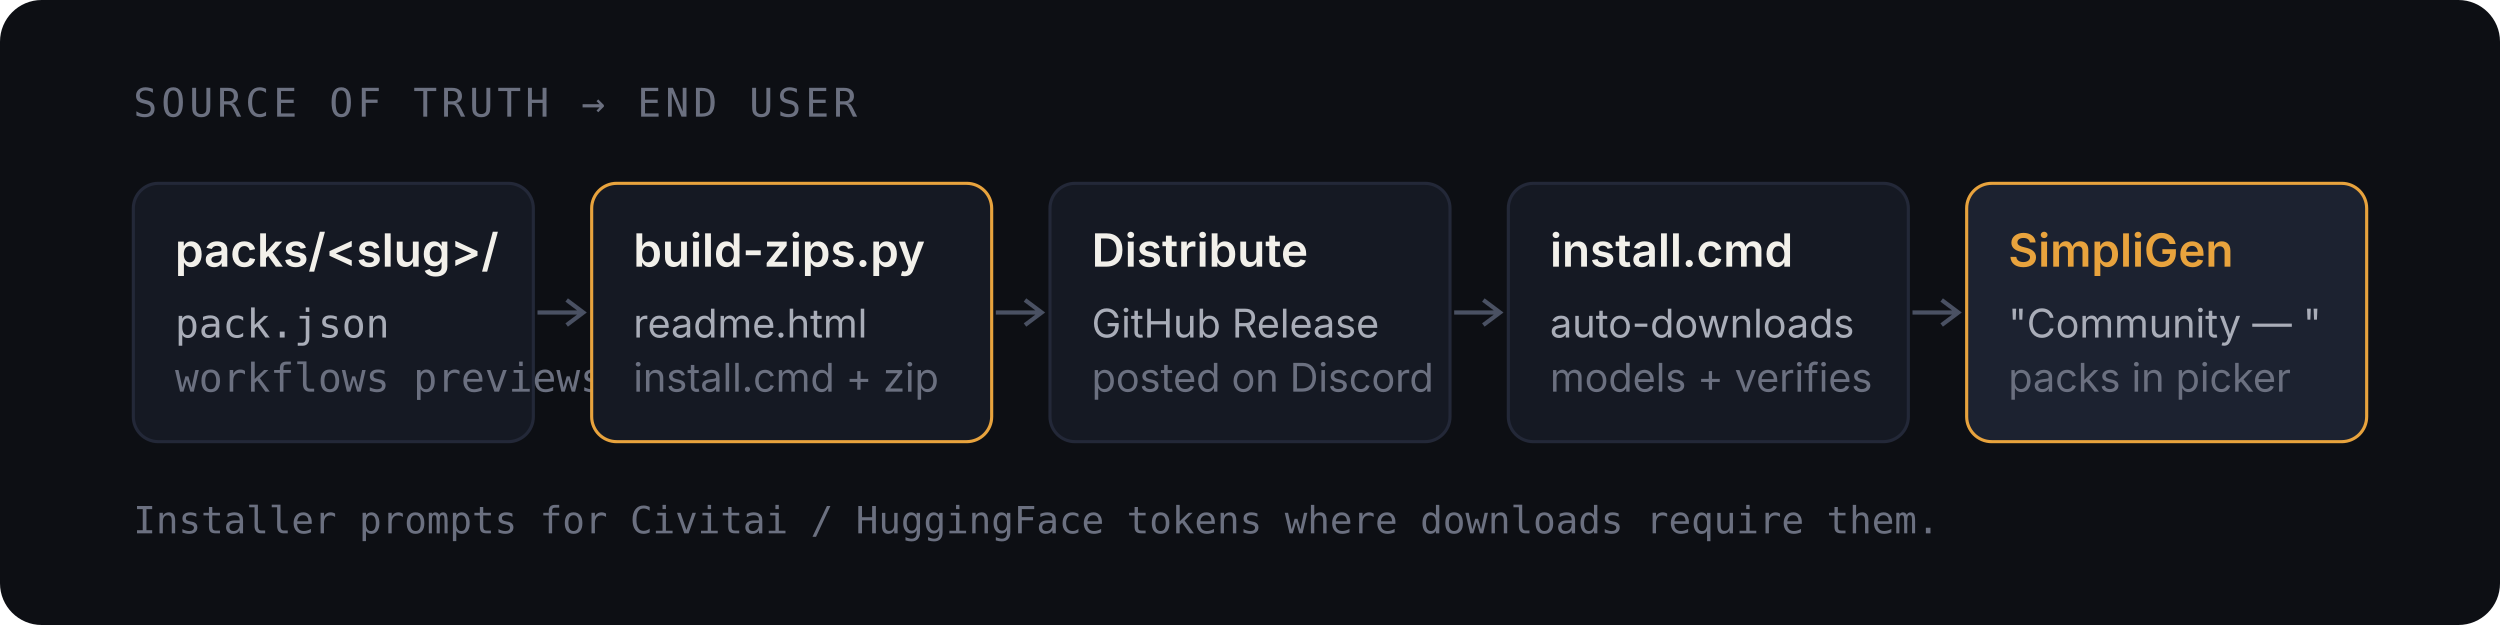
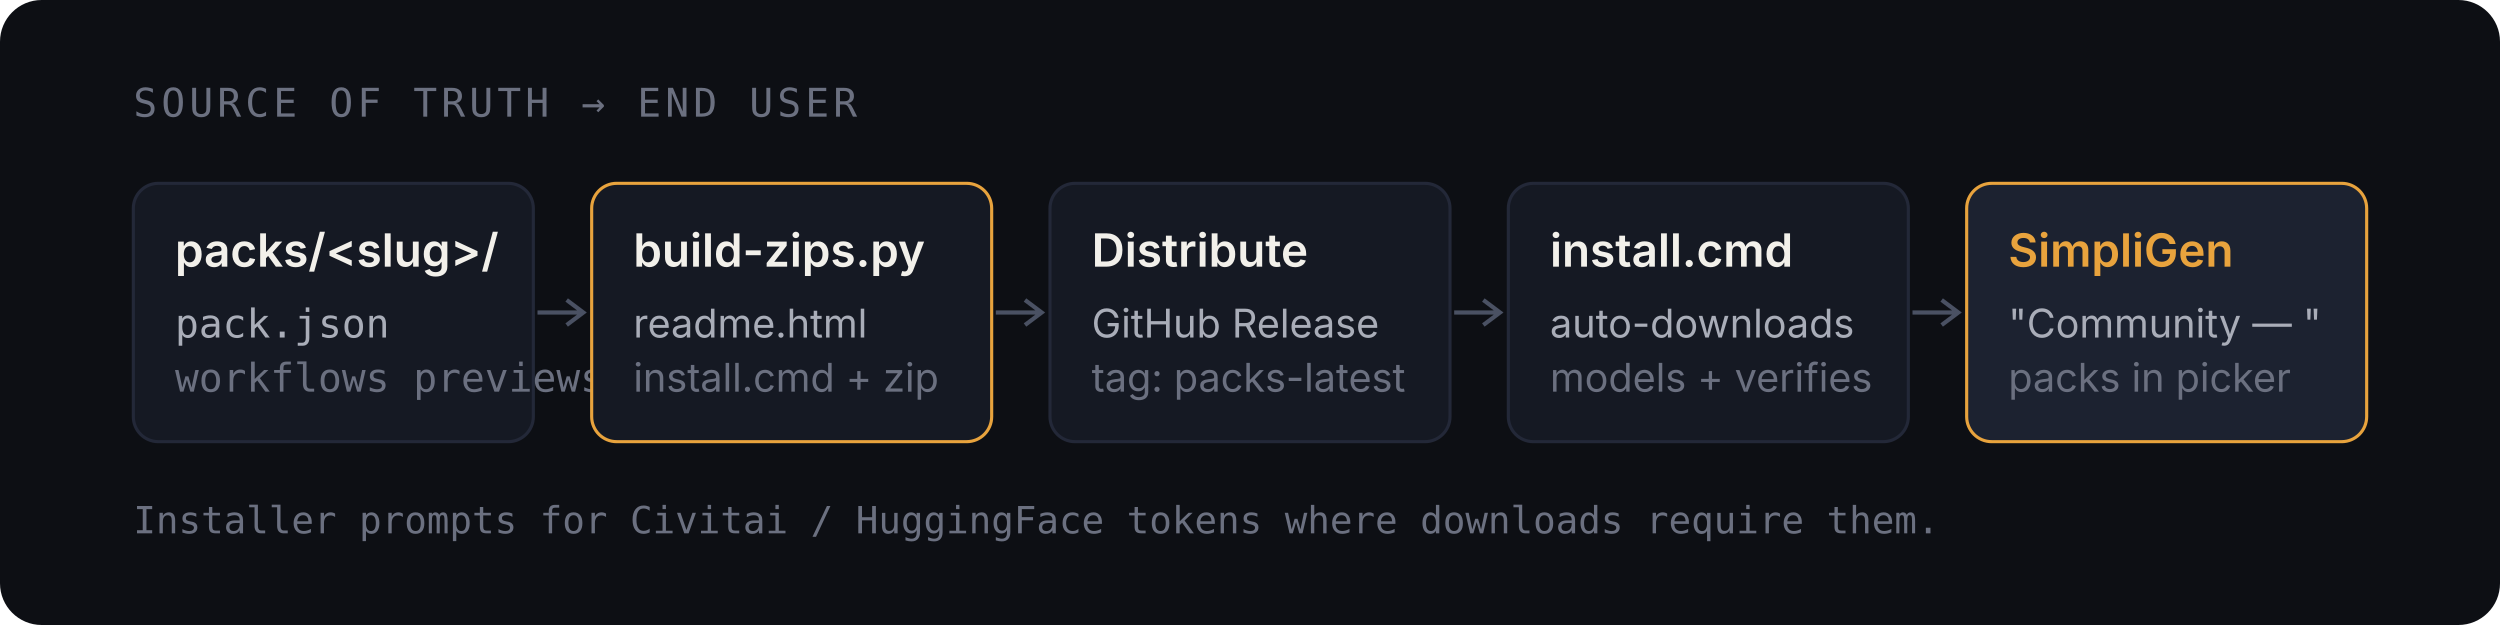
<svg xmlns="http://www.w3.org/2000/svg" width="1200" height="300" viewBox="0 0 1200 300" role="img" aria-labelledby="t d">
  <rect width="1200" height="300" rx="20" fill="#0d0f14" />
  <g font-family="-apple-system,BlinkMacSystemFont,'Segoe UI',sans-serif">
    <g transform="translate(64 88)">
      <rect width="192" height="124" rx="12" fill="#151923" stroke="#232838" stroke-width="1.5" />
      <text x="20" y="40" font-size="22" font-weight="600" fill="#f2f0ea">packs/&lt;slug&gt;/</text>
      <text x="20" y="74" font-size="19" fill="#a9adb8" font-family="ui-monospace,Menlo,monospace">pack.json</text>
      <text x="20" y="100" font-size="19" fill="#6b7080" font-family="ui-monospace,Menlo,monospace">workflows previews</text>
    </g>
    <g transform="translate(284 88)">
      <rect width="192" height="124" rx="12" fill="#151923" stroke="#e8a33d" stroke-width="1.5" />
      <text x="20" y="40" font-size="22" font-weight="600" fill="#f2f0ea">build-zips.py</text>
      <text x="20" y="74" font-size="19" fill="#a9adb8">readme.html</text>
      <text x="20" y="100" font-size="19" fill="#6b7080">install.cmd + zip</text>
    </g>
    <g transform="translate(504 88)">
      <rect width="192" height="124" rx="12" fill="#151923" stroke="#232838" stroke-width="1.5" />
      <text x="20" y="40" font-size="22" font-weight="600" fill="#f2f0ea">Distribute</text>
      <text x="20" y="74" font-size="19" fill="#a9adb8">GitHub Release</text>
-       <text x="20" y="100" font-size="19" fill="#6b7080">posted on Discord</text>
+       <text x="20" y="100" font-size="19" fill="#6b7080">tag: packs-latest</text>
    </g>
    <g transform="translate(724 88)">
      <rect width="192" height="124" rx="12" fill="#151923" stroke="#232838" stroke-width="1.5" />
      <text x="20" y="40" font-size="22" font-weight="600" fill="#f2f0ea">install.cmd</text>
      <text x="20" y="74" font-size="19" fill="#a9adb8">auto-downloads</text>
      <text x="20" y="100" font-size="19" fill="#6b7080">models + verifies</text>
    </g>
    <g transform="translate(944 88)">
      <rect width="192" height="124" rx="12" fill="#1c2230" stroke="#e8a33d" stroke-width="1.5" />
      <text x="20" y="40" font-size="22" font-weight="600" fill="#e8a33d">SimpliGen</text>
      <text x="20" y="74" font-size="19" fill="#a9adb8">"Community — "</text>
      <text x="20" y="100" font-size="19" fill="#6b7080">packs in picker</text>
    </g>
  </g>
  <g stroke="#4a5163" stroke-width="2" fill="none">
    <path d="M258 150 h22 m-8 -6 l8 6 l-8 6" />
    <path d="M478 150 h22 m-8 -6 l8 6 l-8 6" />
    <path d="M698 150 h22 m-8 -6 l8 6 l-8 6" />
    <path d="M918 150 h22 m-8 -6 l8 6 l-8 6" />
  </g>
  <text x="64" y="56" font-family="ui-monospace,SFMono-Regular,Menlo,monospace" font-size="19" letter-spacing="2" fill="#6b7080">SOURCE OF TRUTH → END USER</text>
  <text x="64" y="256" font-family="ui-monospace,SFMono-Regular,Menlo,monospace" font-size="18" fill="#6b7080">Installer prompts for Civitai / HuggingFace tokens where downloads require them.</text>
</svg>
